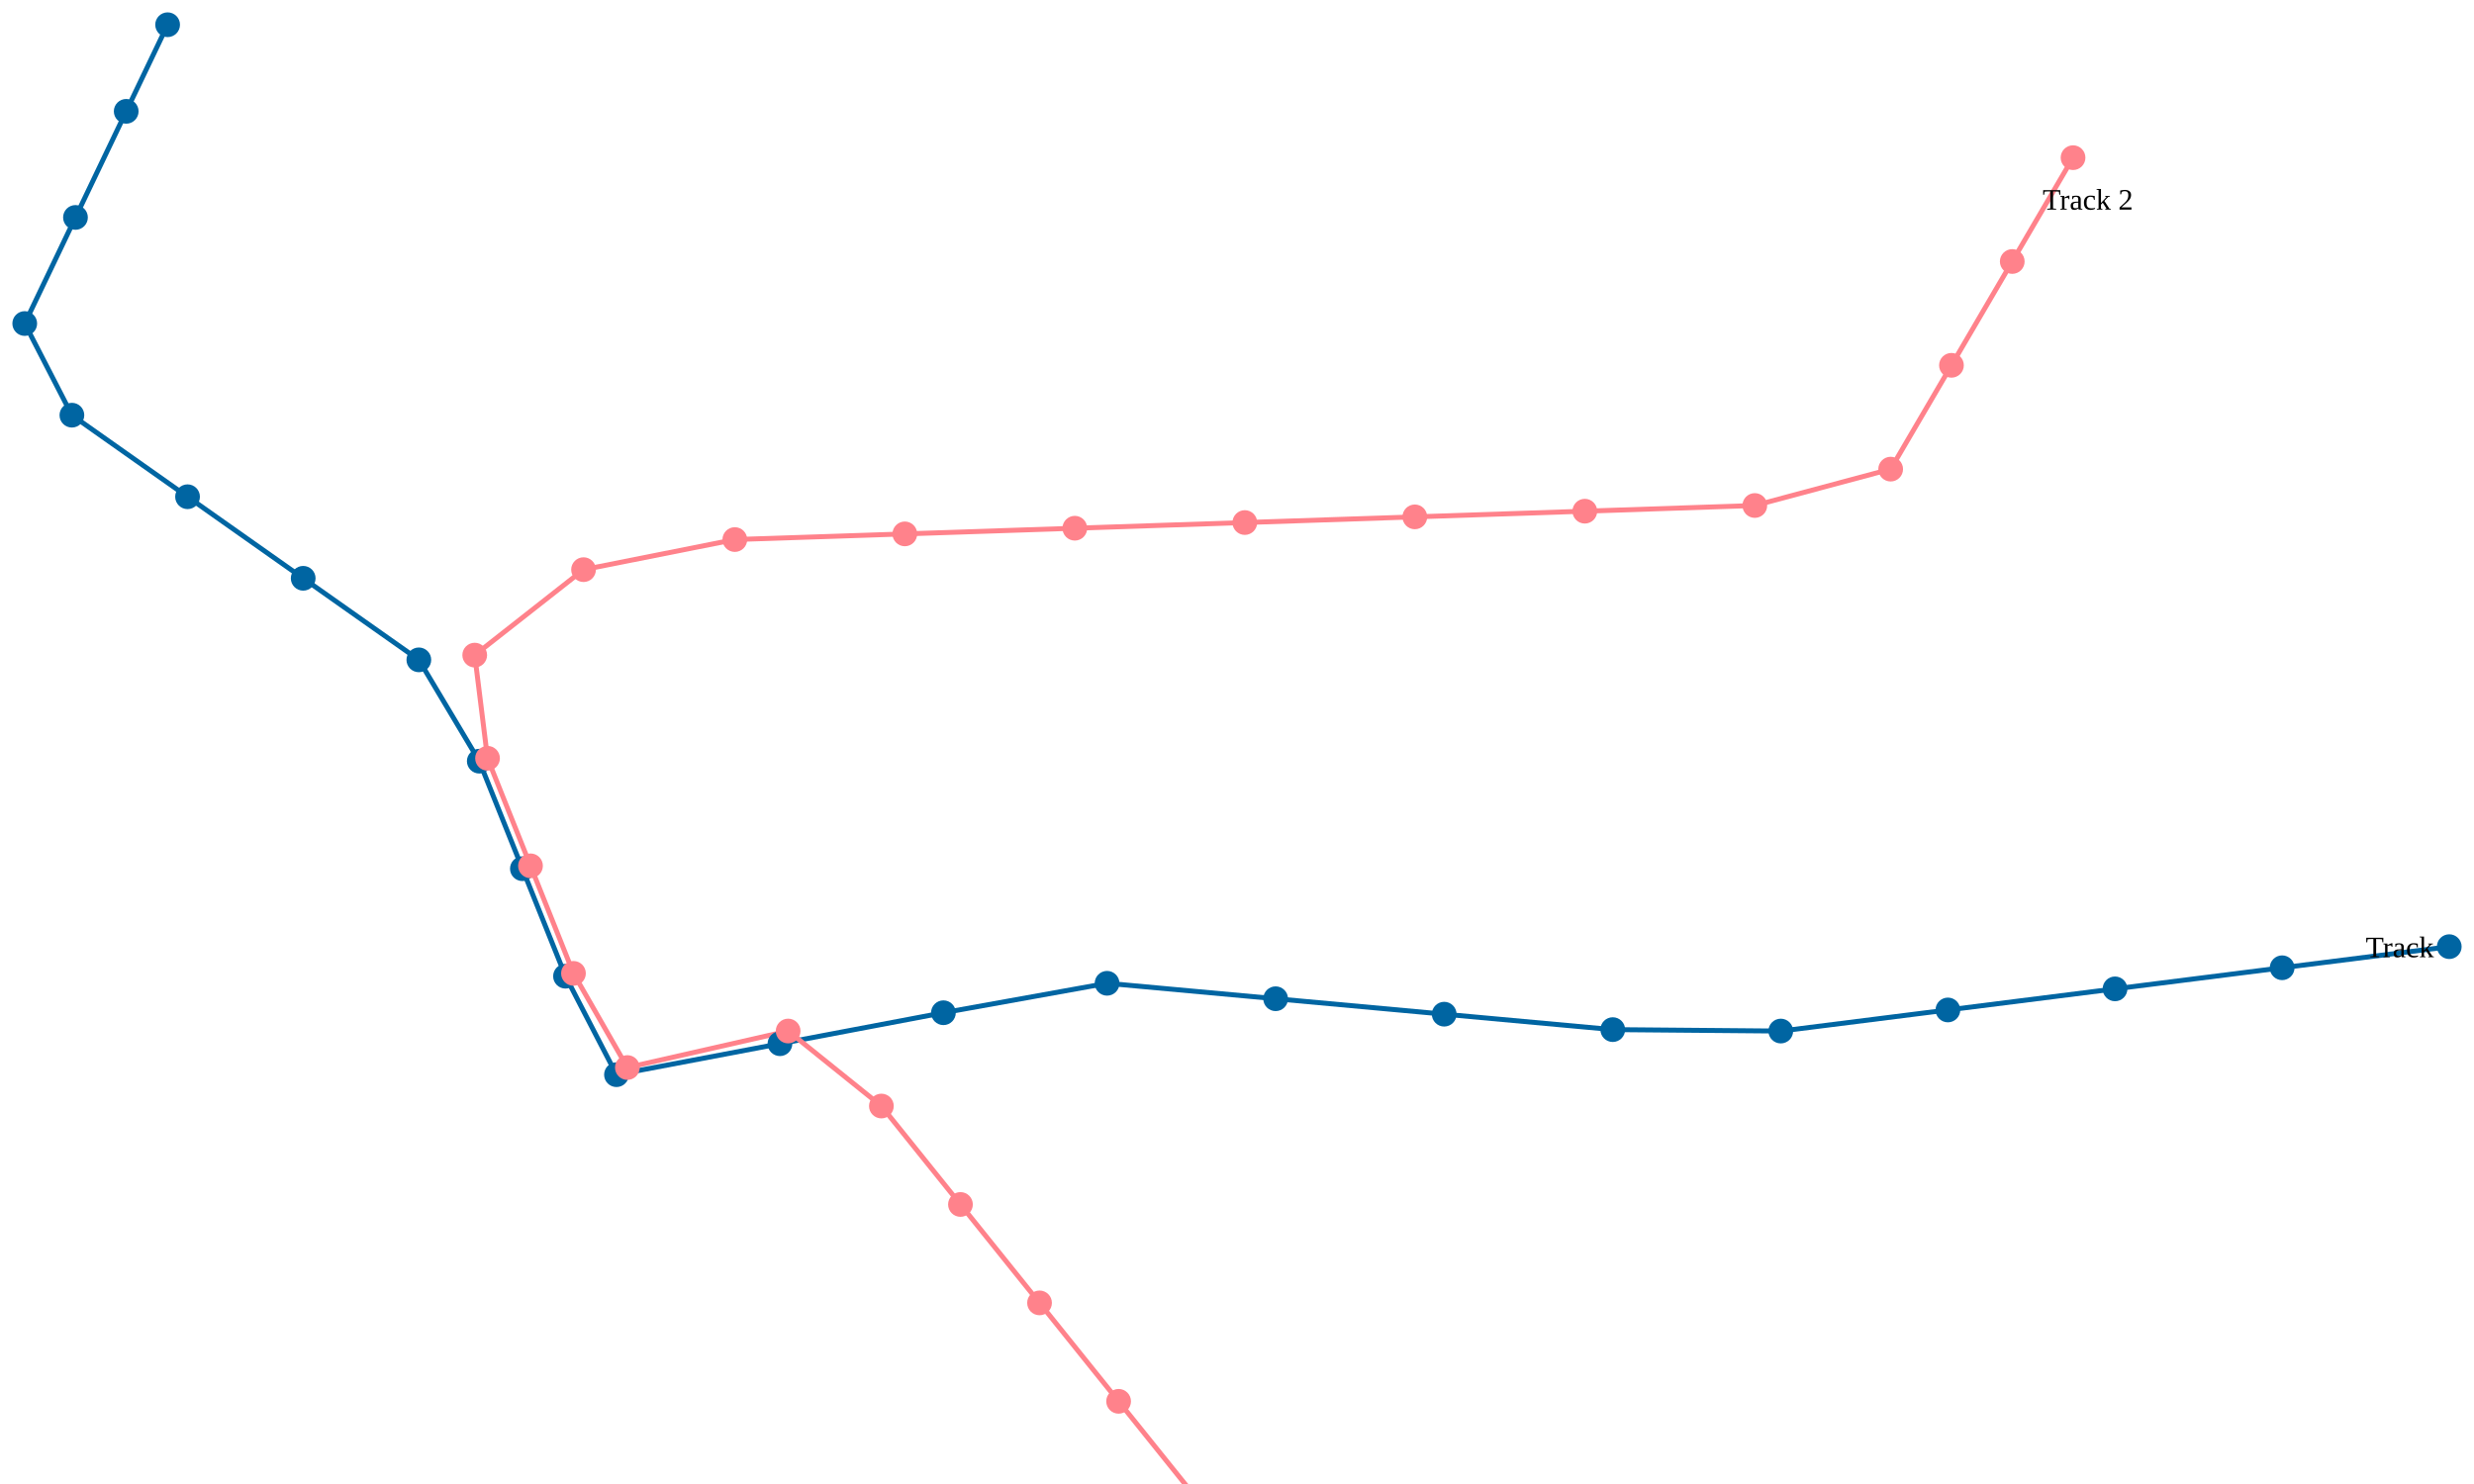
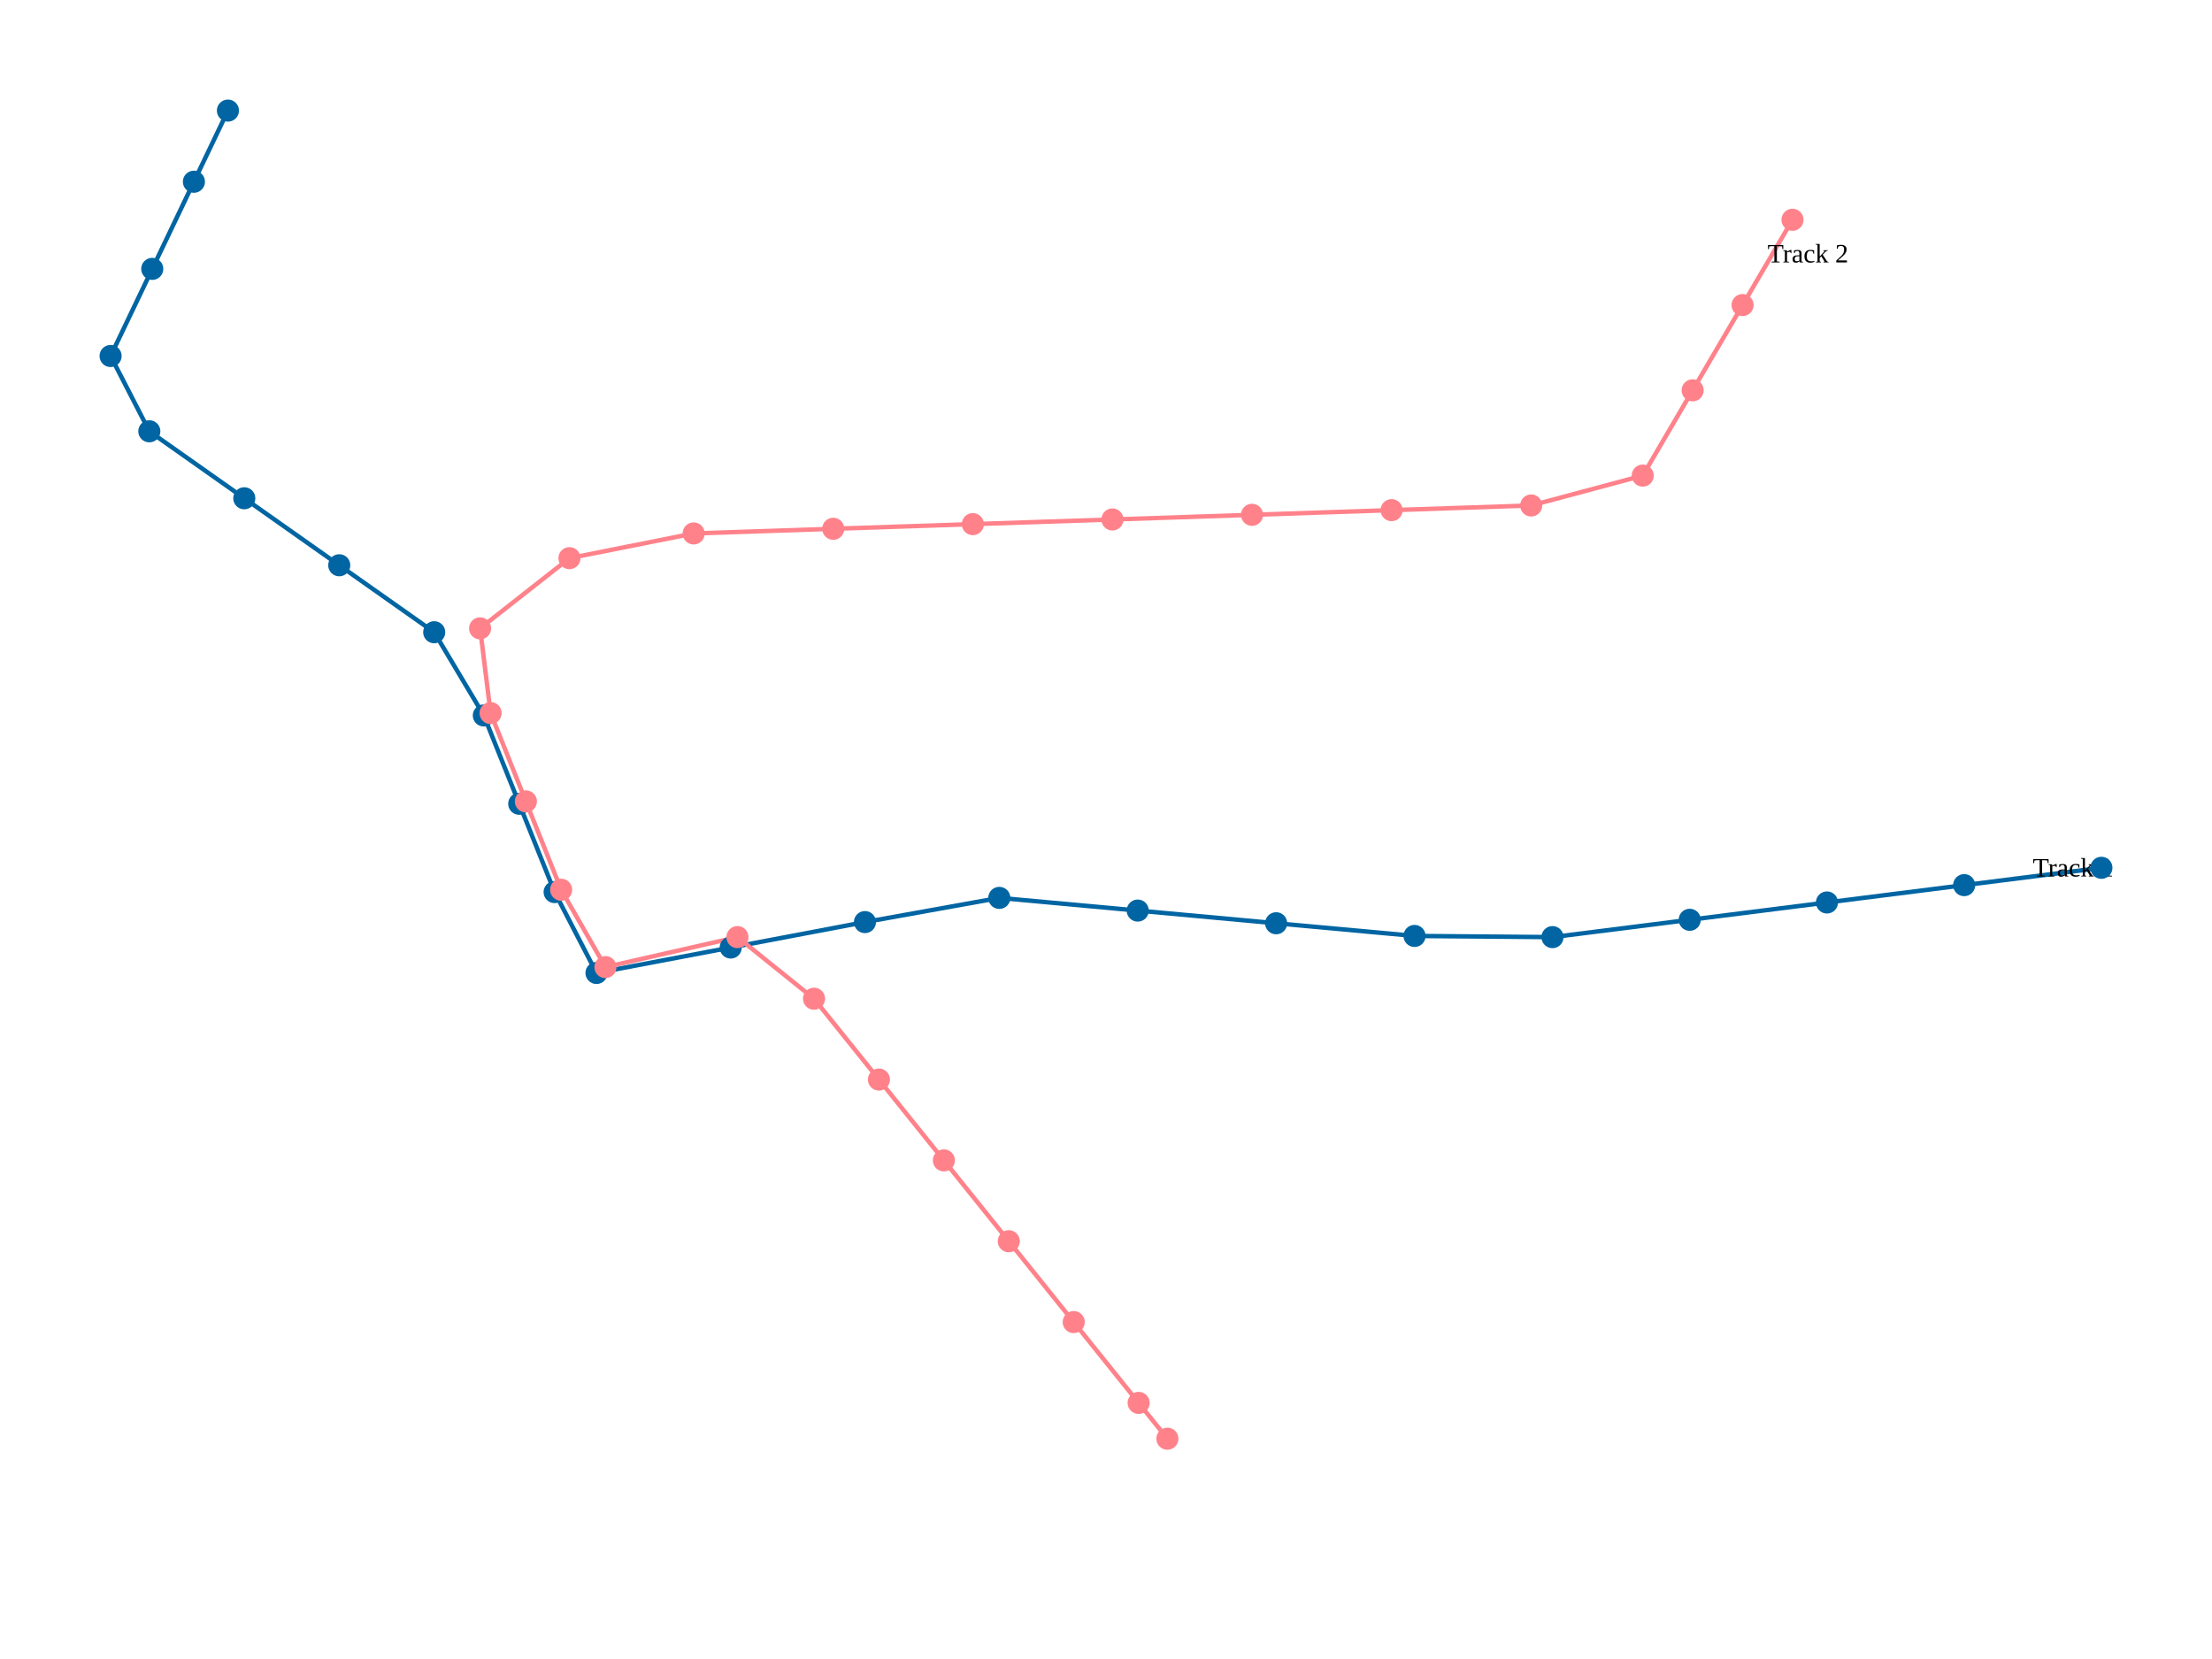
- <svg xmlns="http://www.w3.org/2000/svg" width="1000" height="600">
-   <path d="M990 382.745,922.449 391.278,854.898 399.809,787.347 408.339,719.796 416.869,651.885 416.287,583.75 410.045,515.615 403.801,447.481 397.557,381.337 409.463,315.261 421.987,249.184 434.51,228.58 394.695,211.153 351.223,193.727 307.75,169.299 266.785,122.553 233.812,75.808 200.838,29.062 167.864,10 130.806,30.507 87.91,51.014 45.014,67.753 10" style="stroke: #0065a2; stroke-width: 2; fill: none" />
-   <text x="956.225" y="387.011">Track 1</text>
-   <path d="M837.932 63.749,813.36 105.724,788.787 147.698,764.214 189.673,709.302 204.381,640.589 206.68,571.875 208.977,503.161 211.272,434.447 213.566,365.733 215.858,297.019 218.15,235.874 230.318,191.886 264.872,197.062 306.581,214.43 350.064,231.797 393.547,253.587 431.62,318.57 416.857,356.262 447.185,388.223 486.98,420.185 526.775,452.146 566.57,484.108 606.365,516.07 646.159,530.218 663.775" style="stroke: #ff828b; stroke-width: 2; fill: none" />
-   <text x="825.646" y="84.736">Track 2</text>
-   <circle cx="990" cy="382.745" r="1" style="stroke: none; fill: #0065a2; r: 5px" />
-   <circle cx="922.449" cy="391.278" r="1" style="stroke: none; fill: #0065a2; r: 5px" />
-   <circle cx="854.898" cy="399.809" r="1" style="stroke: none; fill: #0065a2; r: 5px" />
-   <circle cx="787.347" cy="408.339" r="1" style="stroke: none; fill: #0065a2; r: 5px" />
-   <circle cx="719.796" cy="416.869" r="1" style="stroke: none; fill: #0065a2; r: 5px" />
-   <circle cx="651.885" cy="416.287" r="1" style="stroke: none; fill: #0065a2; r: 5px" />
-   <circle cx="583.75" cy="410.045" r="1" style="stroke: none; fill: #0065a2; r: 5px" />
-   <circle cx="515.615" cy="403.801" r="1" style="stroke: none; fill: #0065a2; r: 5px" />
-   <circle cx="447.481" cy="397.557" r="1" style="stroke: none; fill: #0065a2; r: 5px" />
-   <circle cx="381.337" cy="409.463" r="1" style="stroke: none; fill: #0065a2; r: 5px" />
-   <circle cx="315.261" cy="421.987" r="1" style="stroke: none; fill: #0065a2; r: 5px" />
-   <circle cx="249.184" cy="434.51" r="1" style="stroke: none; fill: #0065a2; r: 5px" />
-   <circle cx="228.58" cy="394.695" r="1" style="stroke: none; fill: #0065a2; r: 5px" />
-   <circle cx="211.153" cy="351.223" r="1" style="stroke: none; fill: #0065a2; r: 5px" />
-   <circle cx="193.727" cy="307.75" r="1" style="stroke: none; fill: #0065a2; r: 5px" />
-   <circle cx="169.299" cy="266.785" r="1" style="stroke: none; fill: #0065a2; r: 5px" />
-   <circle cx="122.553" cy="233.812" r="1" style="stroke: none; fill: #0065a2; r: 5px" />
-   <circle cx="75.808" cy="200.838" r="1" style="stroke: none; fill: #0065a2; r: 5px" />
-   <circle cx="29.062" cy="167.864" r="1" style="stroke: none; fill: #0065a2; r: 5px" />
-   <circle cx="10" cy="130.806" r="1" style="stroke: none; fill: #0065a2; r: 5px" />
-   <circle cx="30.507" cy="87.91" r="1" style="stroke: none; fill: #0065a2; r: 5px" />
-   <circle cx="51.014" cy="45.014" r="1" style="stroke: none; fill: #0065a2; r: 5px" />
-   <circle cx="67.753" cy="10" r="1" style="stroke: none; fill: #0065a2; r: 5px" />
-   <circle cx="837.932" cy="63.749" r="1" style="stroke: none; fill: #ff828b; r: 5px" />
-   <circle cx="813.36" cy="105.724" r="1" style="stroke: none; fill: #ff828b; r: 5px" />
-   <circle cx="788.787" cy="147.698" r="1" style="stroke: none; fill: #ff828b; r: 5px" />
-   <circle cx="764.214" cy="189.673" r="1" style="stroke: none; fill: #ff828b; r: 5px" />
-   <circle cx="709.302" cy="204.381" r="1" style="stroke: none; fill: #ff828b; r: 5px" />
-   <circle cx="640.589" cy="206.68" r="1" style="stroke: none; fill: #ff828b; r: 5px" />
-   <circle cx="571.875" cy="208.977" r="1" style="stroke: none; fill: #ff828b; r: 5px" />
-   <circle cx="503.161" cy="211.272" r="1" style="stroke: none; fill: #ff828b; r: 5px" />
-   <circle cx="434.447" cy="213.566" r="1" style="stroke: none; fill: #ff828b; r: 5px" />
-   <circle cx="365.733" cy="215.858" r="1" style="stroke: none; fill: #ff828b; r: 5px" />
-   <circle cx="297.019" cy="218.15" r="1" style="stroke: none; fill: #ff828b; r: 5px" />
-   <circle cx="235.874" cy="230.318" r="1" style="stroke: none; fill: #ff828b; r: 5px" />
-   <circle cx="191.886" cy="264.872" r="1" style="stroke: none; fill: #ff828b; r: 5px" />
-   <circle cx="197.062" cy="306.581" r="1" style="stroke: none; fill: #ff828b; r: 5px" />
-   <circle cx="214.43" cy="350.064" r="1" style="stroke: none; fill: #ff828b; r: 5px" />
-   <circle cx="231.797" cy="393.547" r="1" style="stroke: none; fill: #ff828b; r: 5px" />
-   <circle cx="253.587" cy="431.62" r="1" style="stroke: none; fill: #ff828b; r: 5px" />
-   <circle cx="318.57" cy="416.857" r="1" style="stroke: none; fill: #ff828b; r: 5px" />
-   <circle cx="356.262" cy="447.185" r="1" style="stroke: none; fill: #ff828b; r: 5px" />
-   <circle cx="388.223" cy="486.98" r="1" style="stroke: none; fill: #ff828b; r: 5px" />
-   <circle cx="420.185" cy="526.775" r="1" style="stroke: none; fill: #ff828b; r: 5px" />
-   <circle cx="452.146" cy="566.57" r="1" style="stroke: none; fill: #ff828b; r: 5px" />
-   <circle cx="484.108" cy="606.365" r="1" style="stroke: none; fill: #ff828b; r: 5px" />
-   <circle cx="516.07" cy="646.159" r="1" style="stroke: none; fill: #ff828b; r: 5px" />
-   <circle cx="530.218" cy="663.775" r="1" style="stroke: none; fill: #ff828b; r: 5px" />
+ <svg xmlns="http://www.w3.org/2000/svg" width="1000" height="750">
+   <path d="M950 392.317,887.963 400.153,825.927 407.988,763.89 415.822,701.853 423.655,639.486 423.121,576.913 417.388,514.341 411.654,451.768 405.919,391.024 416.854,330.341 428.355,269.659 439.856,250.736 403.292,234.733 363.368,218.729 323.444,196.295 285.823,153.365 255.541,110.436 225.259,67.506 194.977,50 160.944,68.833 121.55,87.666 82.156,103.038 50" style="stroke: #0065a2; stroke-width: 2; fill: none" />
+   <text x="918.982" y="396.235">Track 1</text>
+   <path d="M810.346 99.361,787.779 137.909,765.213 176.457,742.646 215.005,692.217 228.513,629.112 230.624,566.007 232.734,502.903 234.842,439.798 236.948,376.693 239.053,313.589 241.158,257.435 252.333,217.038 284.066,221.792 322.37,237.741 362.304,253.691 402.237,273.702 437.202,333.38 423.644,367.995 451.496,397.348 488.043,426.7 524.589,456.053 561.136,485.405 597.682,514.758 634.228,527.751 650.406" style="stroke: #ff828b; stroke-width: 2; fill: none" />
+   <text x="799.062" y="118.635">Track 2</text>
+   <circle cx="950" cy="392.317" r="1" style="stroke: none; fill: #0065a2; r: 5px" />
+   <circle cx="887.963" cy="400.153" r="1" style="stroke: none; fill: #0065a2; r: 5px" />
+   <circle cx="825.927" cy="407.988" r="1" style="stroke: none; fill: #0065a2; r: 5px" />
+   <circle cx="763.89" cy="415.822" r="1" style="stroke: none; fill: #0065a2; r: 5px" />
+   <circle cx="701.853" cy="423.655" r="1" style="stroke: none; fill: #0065a2; r: 5px" />
+   <circle cx="639.486" cy="423.121" r="1" style="stroke: none; fill: #0065a2; r: 5px" />
+   <circle cx="576.913" cy="417.388" r="1" style="stroke: none; fill: #0065a2; r: 5px" />
+   <circle cx="514.341" cy="411.654" r="1" style="stroke: none; fill: #0065a2; r: 5px" />
+   <circle cx="451.768" cy="405.919" r="1" style="stroke: none; fill: #0065a2; r: 5px" />
+   <circle cx="391.024" cy="416.854" r="1" style="stroke: none; fill: #0065a2; r: 5px" />
+   <circle cx="330.341" cy="428.355" r="1" style="stroke: none; fill: #0065a2; r: 5px" />
+   <circle cx="269.659" cy="439.856" r="1" style="stroke: none; fill: #0065a2; r: 5px" />
+   <circle cx="250.736" cy="403.292" r="1" style="stroke: none; fill: #0065a2; r: 5px" />
+   <circle cx="234.733" cy="363.368" r="1" style="stroke: none; fill: #0065a2; r: 5px" />
+   <circle cx="218.729" cy="323.444" r="1" style="stroke: none; fill: #0065a2; r: 5px" />
+   <circle cx="196.295" cy="285.823" r="1" style="stroke: none; fill: #0065a2; r: 5px" />
+   <circle cx="153.365" cy="255.541" r="1" style="stroke: none; fill: #0065a2; r: 5px" />
+   <circle cx="110.436" cy="225.259" r="1" style="stroke: none; fill: #0065a2; r: 5px" />
+   <circle cx="67.506" cy="194.977" r="1" style="stroke: none; fill: #0065a2; r: 5px" />
+   <circle cx="50" cy="160.944" r="1" style="stroke: none; fill: #0065a2; r: 5px" />
+   <circle cx="68.833" cy="121.55" r="1" style="stroke: none; fill: #0065a2; r: 5px" />
+   <circle cx="87.666" cy="82.156" r="1" style="stroke: none; fill: #0065a2; r: 5px" />
+   <circle cx="103.038" cy="50" r="1" style="stroke: none; fill: #0065a2; r: 5px" />
+   <circle cx="810.346" cy="99.361" r="1" style="stroke: none; fill: #ff828b; r: 5px" />
+   <circle cx="787.779" cy="137.909" r="1" style="stroke: none; fill: #ff828b; r: 5px" />
+   <circle cx="765.213" cy="176.457" r="1" style="stroke: none; fill: #ff828b; r: 5px" />
+   <circle cx="742.646" cy="215.005" r="1" style="stroke: none; fill: #ff828b; r: 5px" />
+   <circle cx="692.217" cy="228.513" r="1" style="stroke: none; fill: #ff828b; r: 5px" />
+   <circle cx="629.112" cy="230.624" r="1" style="stroke: none; fill: #ff828b; r: 5px" />
+   <circle cx="566.007" cy="232.734" r="1" style="stroke: none; fill: #ff828b; r: 5px" />
+   <circle cx="502.903" cy="234.842" r="1" style="stroke: none; fill: #ff828b; r: 5px" />
+   <circle cx="439.798" cy="236.948" r="1" style="stroke: none; fill: #ff828b; r: 5px" />
+   <circle cx="376.693" cy="239.053" r="1" style="stroke: none; fill: #ff828b; r: 5px" />
+   <circle cx="313.589" cy="241.158" r="1" style="stroke: none; fill: #ff828b; r: 5px" />
+   <circle cx="257.435" cy="252.333" r="1" style="stroke: none; fill: #ff828b; r: 5px" />
+   <circle cx="217.038" cy="284.066" r="1" style="stroke: none; fill: #ff828b; r: 5px" />
+   <circle cx="221.792" cy="322.37" r="1" style="stroke: none; fill: #ff828b; r: 5px" />
+   <circle cx="237.741" cy="362.304" r="1" style="stroke: none; fill: #ff828b; r: 5px" />
+   <circle cx="253.691" cy="402.237" r="1" style="stroke: none; fill: #ff828b; r: 5px" />
+   <circle cx="273.702" cy="437.202" r="1" style="stroke: none; fill: #ff828b; r: 5px" />
+   <circle cx="333.38" cy="423.644" r="1" style="stroke: none; fill: #ff828b; r: 5px" />
+   <circle cx="367.995" cy="451.496" r="1" style="stroke: none; fill: #ff828b; r: 5px" />
+   <circle cx="397.348" cy="488.043" r="1" style="stroke: none; fill: #ff828b; r: 5px" />
+   <circle cx="426.7" cy="524.589" r="1" style="stroke: none; fill: #ff828b; r: 5px" />
+   <circle cx="456.053" cy="561.136" r="1" style="stroke: none; fill: #ff828b; r: 5px" />
+   <circle cx="485.405" cy="597.682" r="1" style="stroke: none; fill: #ff828b; r: 5px" />
+   <circle cx="514.758" cy="634.228" r="1" style="stroke: none; fill: #ff828b; r: 5px" />
+   <circle cx="527.751" cy="650.406" r="1" style="stroke: none; fill: #ff828b; r: 5px" />
</svg>
